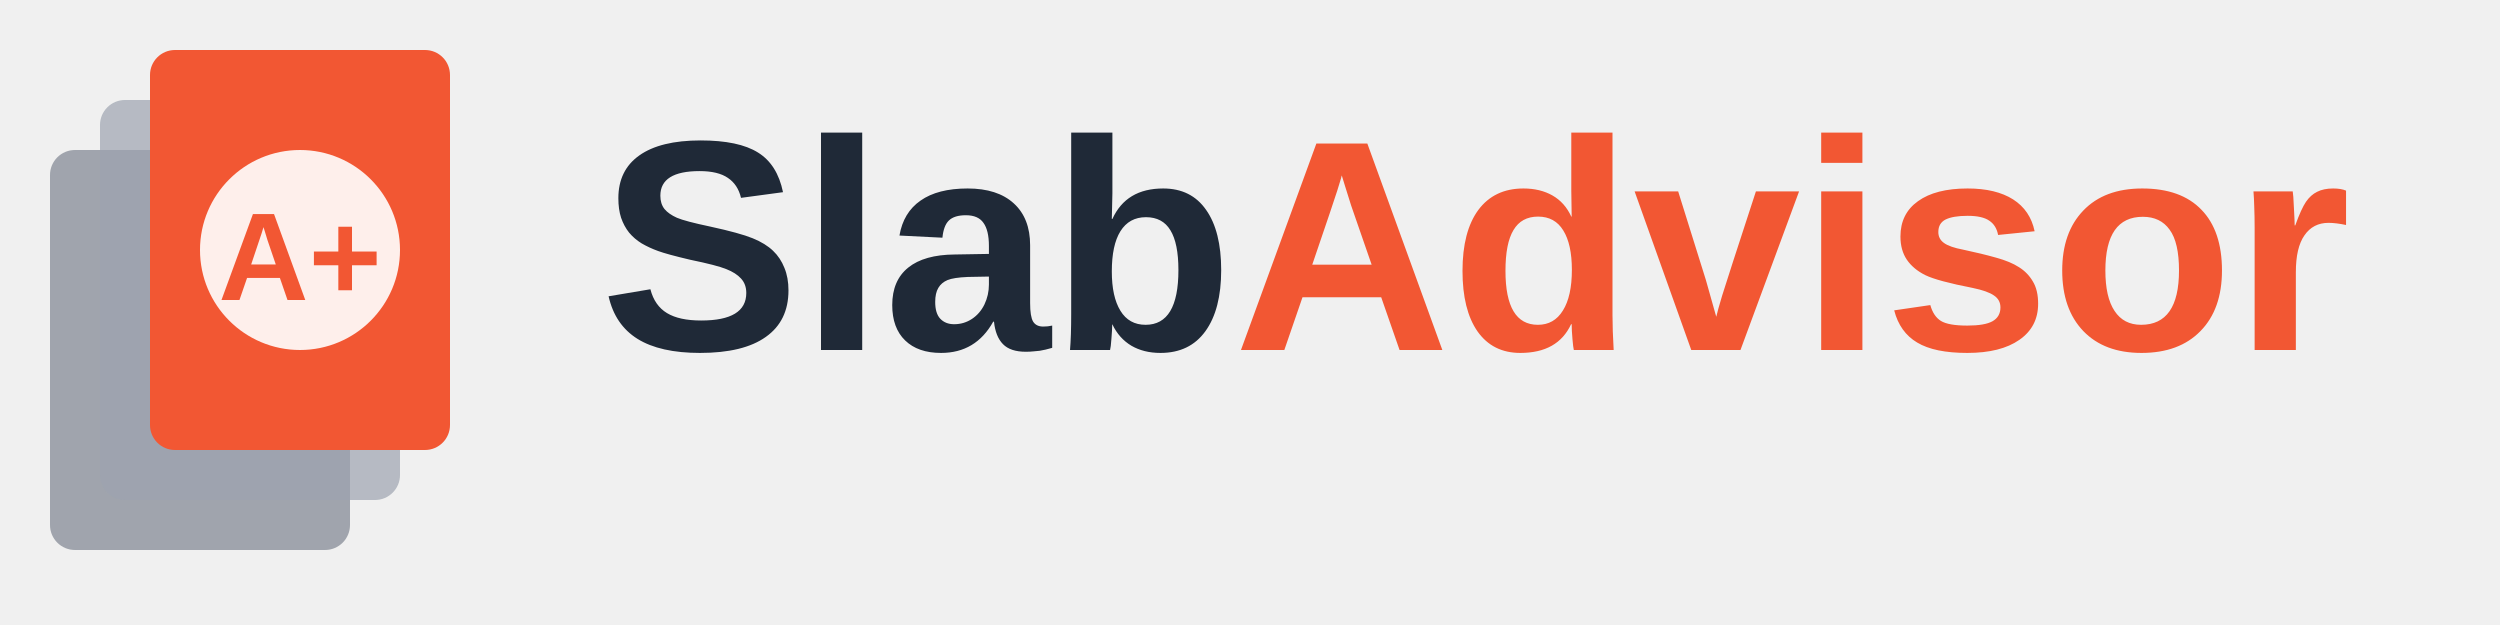
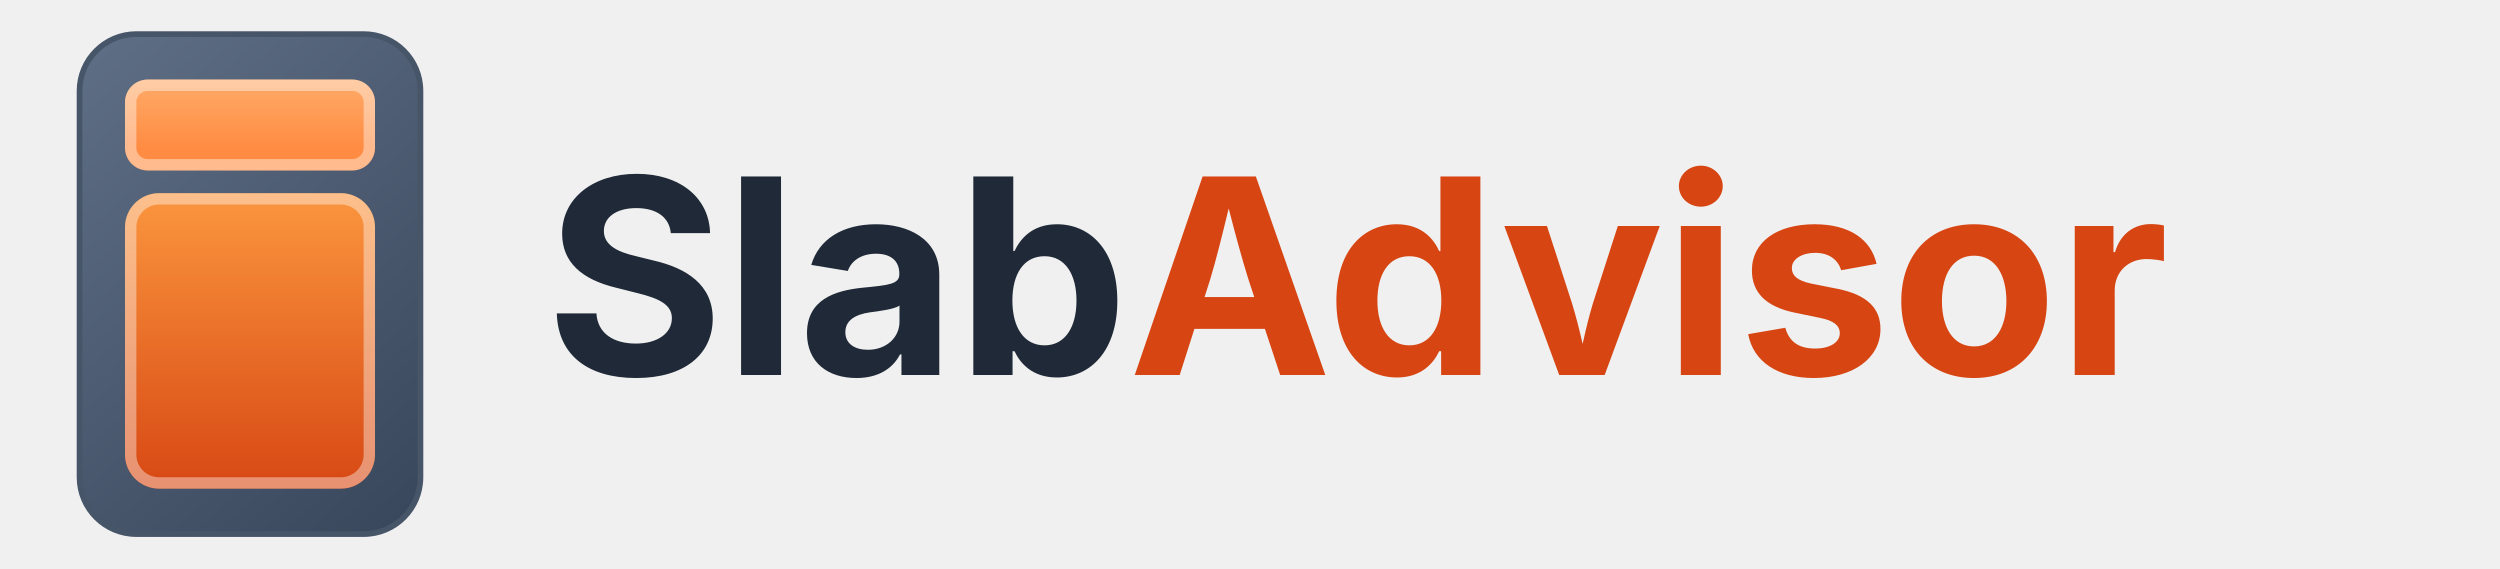
- <svg xmlns="http://www.w3.org/2000/svg" width="200" height="50" viewBox="0 0 200 50" fill="none">
+ <svg xmlns="http://www.w3.org/2000/svg" width="220" height="50" viewBox="0 0 220 50" fill="none">
+   <defs>
+     <linearGradient id="darkSlateFrame" x1="0" y1="0" x2="44" y2="50" gradientUnits="userSpaceOnUse">
+       <stop offset="0" stop-color="#64748B" />
+       <stop offset="1" stop-color="#334155" />
+     </linearGradient>
+     <linearGradient id="emberGlow" x1="22" y1="14" x2="22" y2="44" gradientUnits="userSpaceOnUse">
+       <stop offset="0" stop-color="#FF9F43" />
+       <stop offset="1" stop-color="#D64512" />
+     </linearGradient>
+     <linearGradient id="labelTone" x1="22" y1="6" x2="22" y2="13" gradientUnits="userSpaceOnUse">
+       <stop offset="0" stop-color="#FFB070" />
+       <stop offset="1" stop-color="#FF8C42" />
+     </linearGradient>
+   </defs>
  <g>
-     <rect x="4" y="12" width="24" height="32" rx="2" fill="#6b7280" opacity="0.6" />
-     <rect x="8" y="8" width="24" height="32" rx="2" fill="#9ca3af" opacity="0.7" />
-     <rect x="12" y="4" width="24" height="32" rx="2" fill="#f25733" />
-     <circle cx="24" cy="20" r="8" fill="white" opacity="0.9" />
-     <text x="24" y="24" text-anchor="middle" font-family="Arial, sans-serif" font-size="10" font-weight="bold" fill="#f25733">A+</text>
+     <rect x="7" y="3" width="30" height="44" rx="5" fill="url(#darkSlateFrame)" stroke="#475569" stroke-width="0.5" />
+     <rect x="11" y="7" width="22" height="8" rx="2" fill="url(#labelTone)" />
+     <rect x="11" y="17" width="22" height="26" rx="3" fill="url(#emberGlow)" />
+     <rect x="11.5" y="7.5" width="21" height="7" rx="1.5" stroke="white" stroke-opacity="0.4" stroke-width="1" fill="none" />
+     <rect x="11.5" y="17.5" width="21" height="25" rx="2.5" stroke="white" stroke-opacity="0.4" stroke-width="1" fill="none" />
  </g>
-   <text x="48" y="28" font-family="Arial, sans-serif" font-size="24" font-weight="700" fill="#1f2937">
-     Slab<tspan fill="#f25733">Advisor</tspan>
+   <text x="48" y="33" font-family="system-ui, -apple-system, sans-serif" font-size="24" font-weight="700" fill="#1f2937">
+     Slab<tspan fill="#D64512">Advisor</tspan>
  </text>
</svg>
